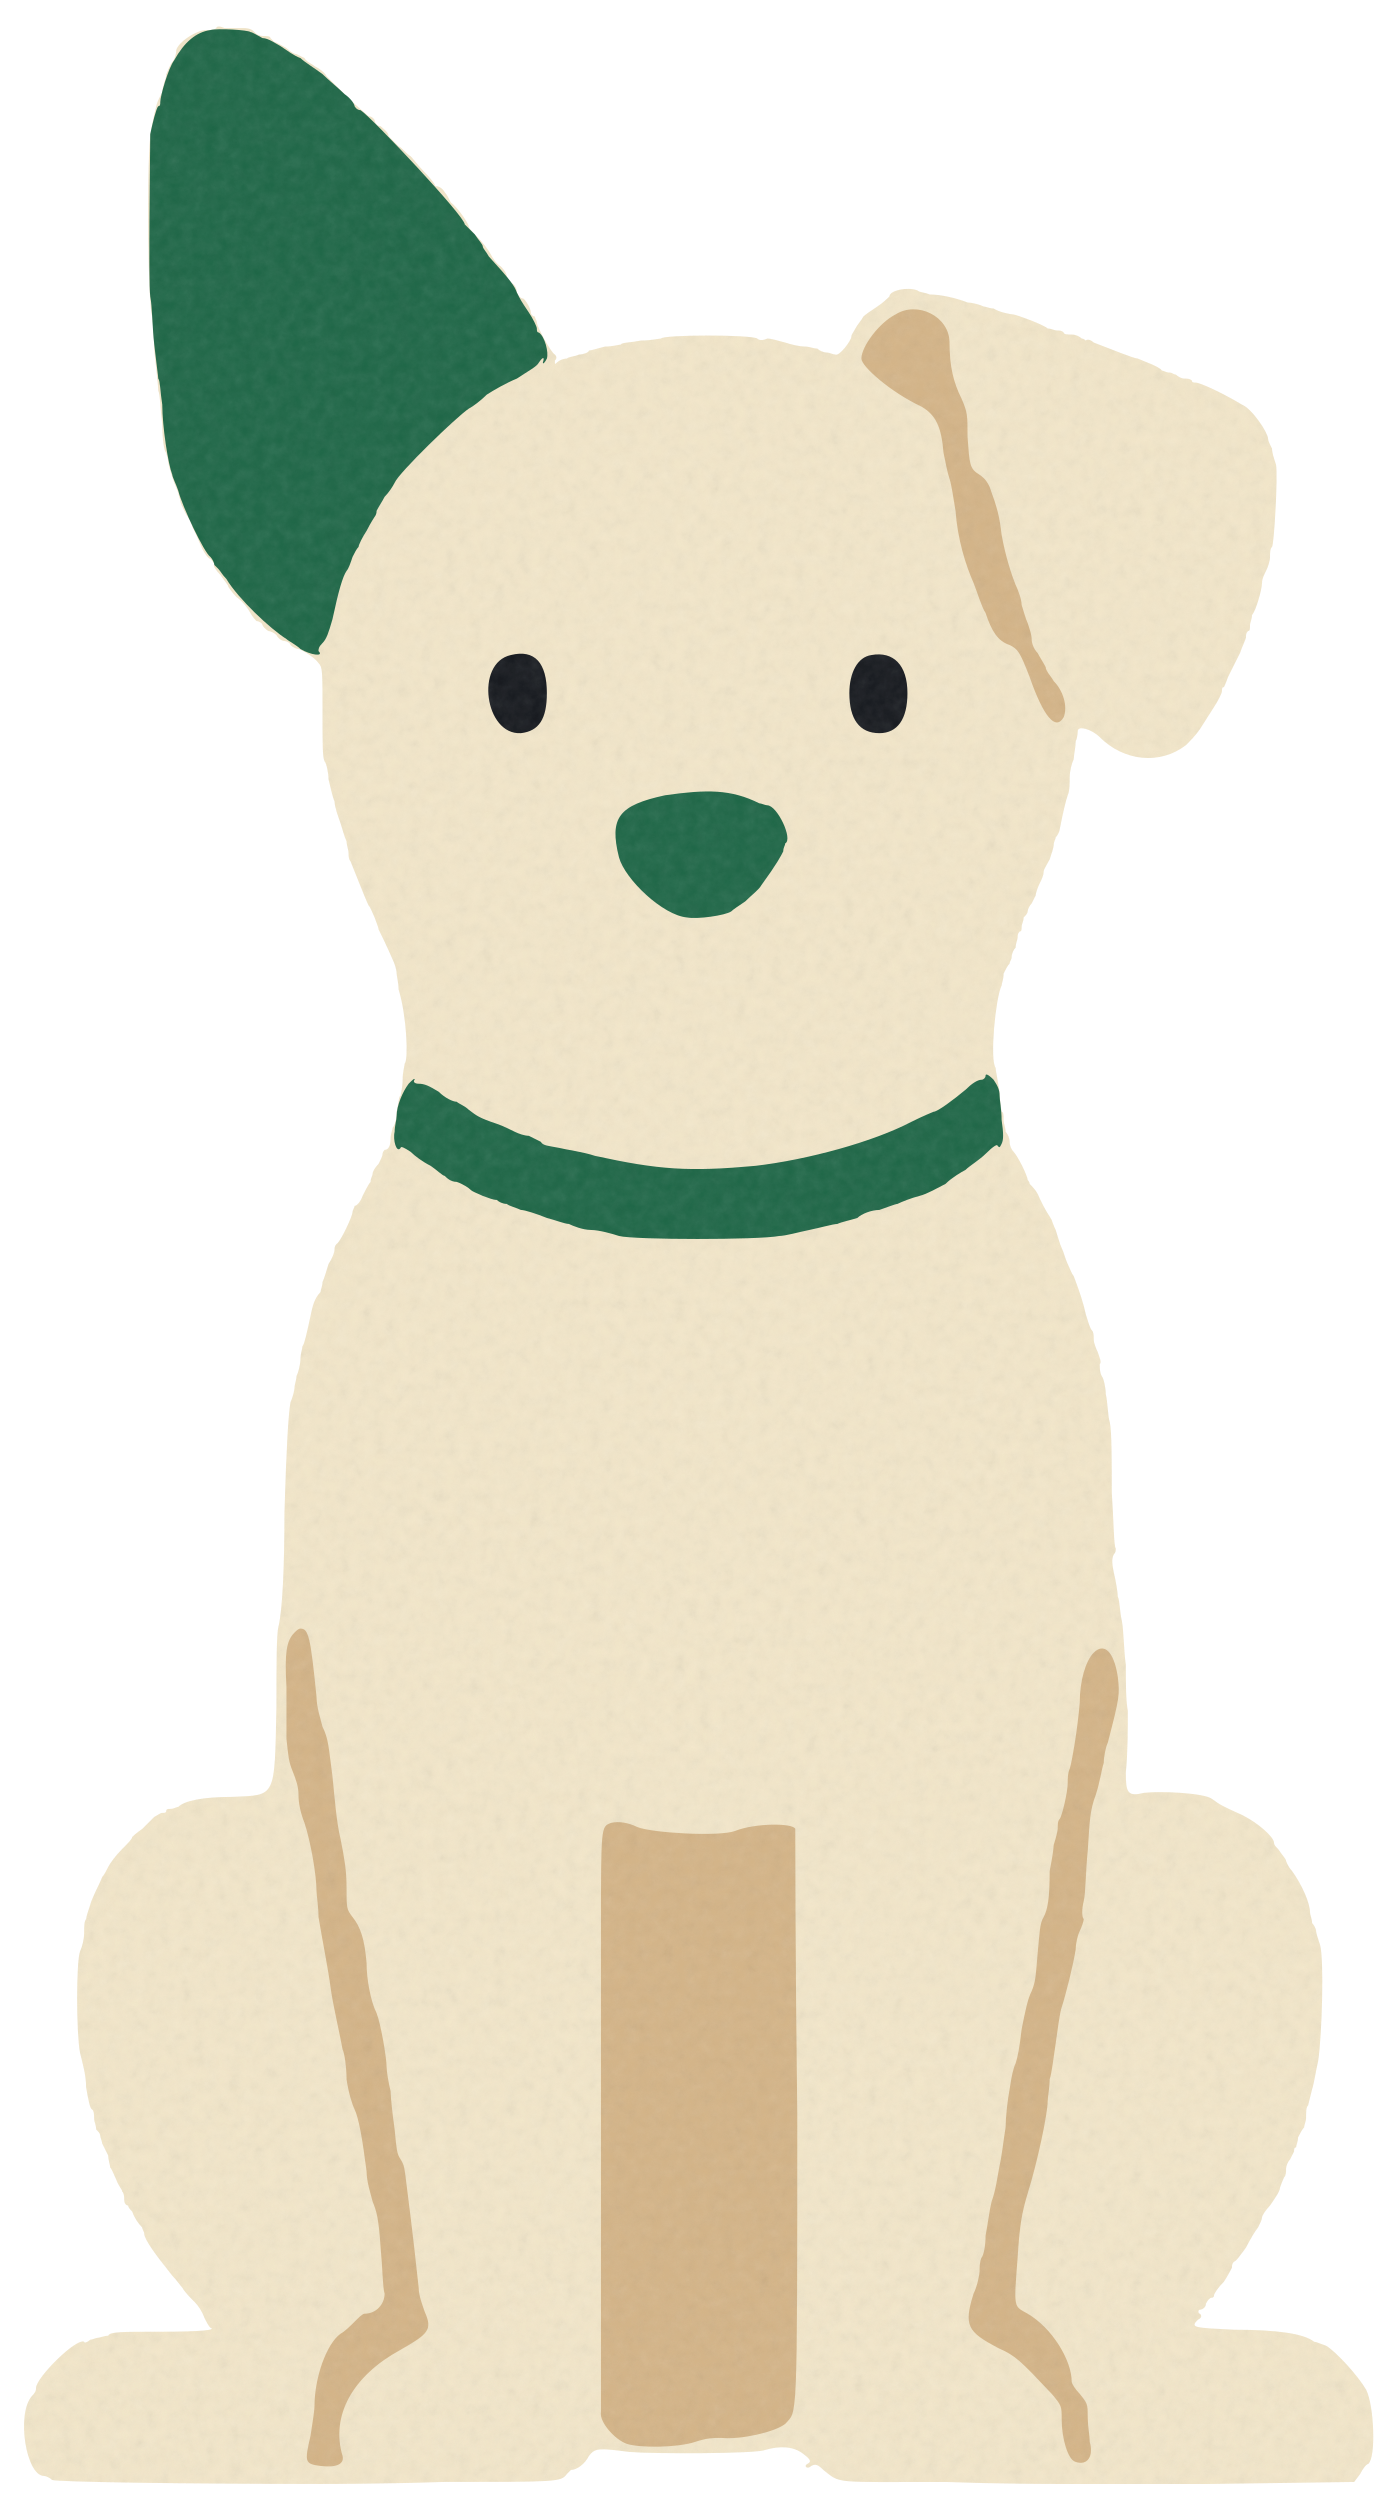
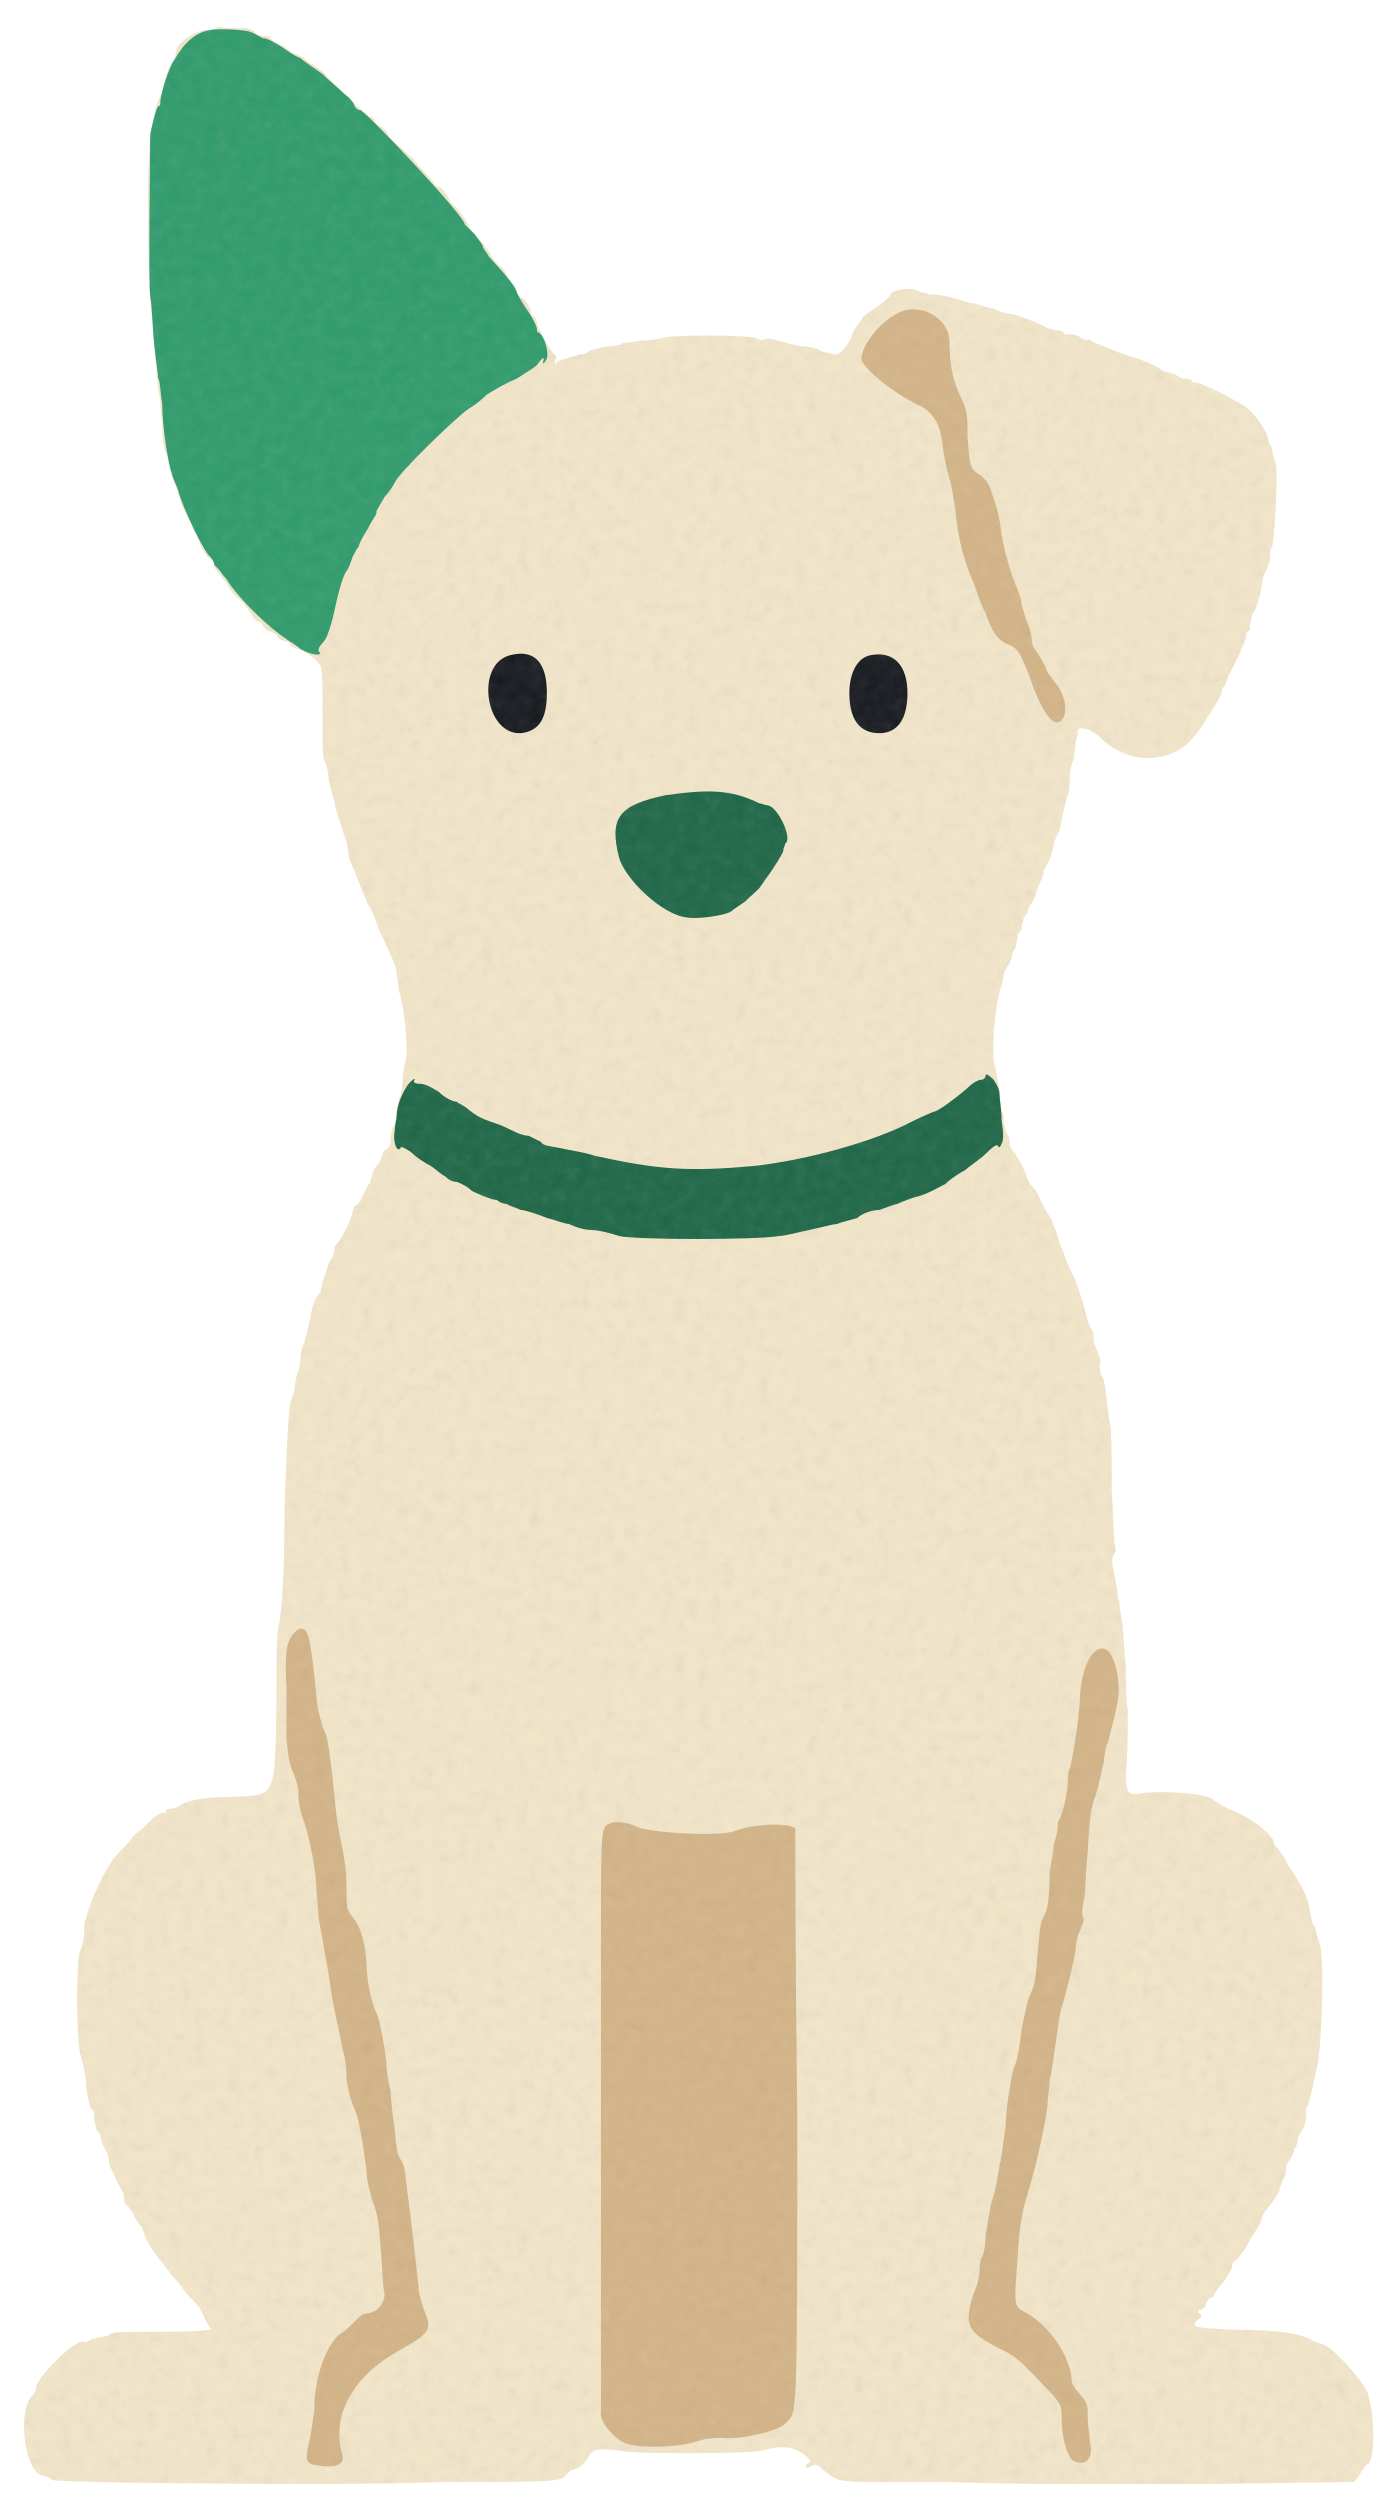
<svg xmlns="http://www.w3.org/2000/svg" viewBox="0 0 231 416" role="img" aria-hidden="true">
  <defs>
    <filter id="g-df">
      <feTurbulence type="fractalNoise" baseFrequency="0.5" numOctaves="4" result="n" />
      <feColorMatrix in="n" type="saturate" values="0" />
      <feComponentTransfer>
        <feFuncA type="linear" slope="0.18" />
      </feComponentTransfer>
      <feComposite in2="SourceGraphic" operator="in" />
    </filter>
    <g id="df">
      <path fill="#f2e6c9" transform="scale(0.333333) translate(0,1248) scale(1,-1)" d="M108 1234 c-1 -1 -3 -1 -5 -1 -5 0 -14 -6 -15 -10 0 -2 -1 -5 -2 -6 -1 -1 -2 -4 -3 -6 0 -2 -1 -4 -1 -4 0 -1 -1 -3 -1 -5 -1 -2 -2 -4 -2 -4 -1 -2 -3 -11 -4 -18 -2 -21 -1 -86 1 -90 0 -1 1 -9 1 -17 1 -9 2 -18 2 -20 1 -2 1 -9 2 -17 0 -7 1 -14 2 -14 0 -1 1 -3 1 -5 1 -4 2 -8 5 -15 0 -1 1 -3 1 -4 0 -1 1 -3 3 -7 1 -1 1 -2 2 -3 0 -1 1 -2 1 -3 1 -2 2 -4 5 -11 1 -2 3 -5 4 -5 1 -1 2 -2 2 -3 -1 0 1 -3 3 -5 2 -3 4 -5 4 -6 0 0 2 -3 4 -5 3 -2 6 -6 7 -8 1 -2 3 -4 3 -4 1 0 3 -1 3 -2 1 -2 3 -3 3 -3 1 0 3 -1 4 -2 1 -2 3 -3 4 -3 1 0 3 -1 3 -2 1 -1 3 -2 4 -2 1 0 8 -4 10 -7 2 -2 2 -4 2 -24 0 -17 0 -23 1 -25 1 -1 2 -6 2 -9 1 -4 2 -9 3 -11 0 -3 2 -8 3 -11 1 -3 2 -7 3 -9 0 -2 1 -4 1 -6 0 -1 0 -3 1 -4 0 0 2 -5 4 -10 2 -5 4 -10 5 -12 1 -1 2 -4 3 -6 1 -3 2 -5 2 -6 1 -2 4 -8 7 -15 1 -2 2 -5 2 -7 0 -1 1 -5 1 -8 4 -13 5 -35 3 -37 0 -1 -1 -4 -1 -8 0 -4 -1 -7 -1 -8 -1 0 -1 -4 -2 -8 0 -4 -1 -7 -2 -8 0 -1 -1 -3 -1 -5 0 -4 -1 -6 -3 -6 0 0 -1 -1 -1 -2 0 -1 -1 -3 -2 -5 -2 -2 -3 -4 -3 -5 0 -1 -1 -2 -1 -4 -1 -1 -3 -5 -4 -7 -1 -3 -3 -5 -4 -5 0 -1 -1 -2 -1 -3 0 -2 -6 -15 -8 -16 -1 -1 -1 -2 -1 -3 0 -1 -1 -4 -3 -7 -1 -3 -2 -7 -3 -9 0 -2 -1 -4 -1 -5 -3 -3 -4 -7 -5 -12 -2 -9 -3 -14 -4 -15 0 -1 -1 -4 -1 -6 0 -3 -1 -7 -2 -9 0 -2 -1 -4 -1 -6 0 -1 -1 -5 -2 -7 -1 -6 -2 -21 -3 -55 0 -27 -1 -49 -3 -57 -1 -4 -1 -19 -1 -40 -1 -46 0 -44 -22 -45 -15 0 -24 -2 -27 -5 -1 0 -2 -1 -4 -1 -1 0 -2 0 -2 -1 0 -1 -1 -1 -2 -1 -1 0 -2 -1 -4 -2 -1 -1 -4 -4 -6 -6 -3 -2 -5 -4 -5 -4 0 -1 -2 -3 -5 -6 -3 -3 -6 -7 -7 -9 -1 -2 -2 -4 -3 -5 -1 -3 -5 -10 -6 -14 -1 -3 -2 -6 -2 -7 -1 -1 -1 -4 -1 -7 0 -3 -1 -7 -2 -9 -2 -5 -2 -41 0 -51 1 -4 3 -11 3 -17 1 -6 2 -11 3 -11 1 -1 1 -3 1 -5 0 -1 1 -3 1 -5 1 -1 2 -2 2 -3 0 -1 1 -3 1 -4 1 -2 2 -4 3 -6 0 -2 1 -5 1 -6 1 -1 2 -4 3 -6 1 -3 3 -5 3 -6 1 -1 1 -3 1 -4 0 -2 1 -3 2 -3 0 -1 1 -2 2 -3 1 -3 3 -6 5 -8 0 -1 1 -2 1 -3 0 -3 6 -11 14 -21 2 -2 4 -5 5 -6 1 -2 4 -5 6 -7 2 -2 4 -5 5 -8 1 -2 2 -4 3 -5 3 -1 -3 -2 -25 -2 -20 0 -25 0 -26 -2 -2 0 -4 -1 -5 -1 -1 0 -3 -1 -4 -1 -1 -1 -3 -2 -3 -1 -4 2 -24 -18 -24 -23 0 -2 -1 -3 -2 -4 -8 -9 -3 -40 6 -40 1 0 3 -1 4 -2 2 -1 67 -2 134 -2 3 0 31 0 61 1 58 0 59 0 62 4 1 1 2 2 2 2 3 0 7 3 9 7 3 4 5 4 20 2 11 -1 64 -1 68 1 7 2 14 2 19 -2 4 -3 4 -4 2 -5 -2 -1 0 -3 2 -1 2 1 3 1 6 -2 9 -7 4 -6 61 -6 28 -1 53 -1 56 -1 2 0 37 0 76 0 l72 1 3 4 c1 2 3 5 4 5 4 3 3 29 -1 37 -4 7 -15 19 -20 22 -3 1 -5 2 -6 2 -5 4 -18 6 -40 6 -20 1 -22 1 -18 5 2 1 2 2 1 3 -1 0 -1 2 0 2 1 0 3 1 3 3 1 2 2 3 3 3 1 0 1 1 1 1 0 1 2 4 5 7 2 3 4 7 4 7 0 1 0 2 1 3 1 0 3 3 6 7 2 4 5 9 6 10 1 2 2 4 2 5 0 1 2 4 4 6 2 3 5 7 5 9 1 3 2 5 2 5 1 1 1 3 1 4 0 2 1 4 2 5 1 2 2 4 2 4 0 1 0 2 1 2 0 1 1 3 1 5 1 2 2 4 3 5 0 1 1 3 1 5 0 3 0 5 1 6 0 0 1 4 2 8 1 3 2 10 3 14 2 13 3 51 1 58 -1 3 -2 6 -2 7 0 1 -1 3 -2 4 0 2 -1 4 -1 5 0 5 -4 14 -9 21 -2 2 -3 5 -3 5 0 1 -2 3 -4 6 -1 1 -2 2 -2 3 0 3 -8 10 -16 14 -9 4 -11 5 -15 8 -4 3 -26 4 -34 3 -8 -2 -9 0 -9 10 1 10 1 21 1 31 -1 5 -1 15 -1 23 -1 7 -1 17 -2 22 -1 4 -1 10 -2 12 0 2 -1 8 -2 12 -1 5 -1 7 0 9 1 1 1 2 1 3 -1 1 -1 13 -2 28 0 15 0 31 -1 35 -1 3 -1 10 -2 14 0 3 -1 8 -2 9 -1 2 -1 4 -1 6 1 1 0 3 -1 6 -1 2 -2 5 -2 6 0 2 0 4 -1 5 -1 1 -2 5 -3 8 -1 5 -3 11 -6 19 -1 1 -2 4 -3 6 -1 2 -2 6 -3 8 -1 2 -2 6 -3 9 -1 2 -2 5 -2 5 -1 2 -3 4 -7 13 -1 2 -3 4 -4 5 0 1 -1 2 -1 2 0 2 -5 12 -7 14 -1 1 -2 3 -2 5 0 2 -1 4 -2 5 0 2 -1 4 -1 6 0 2 0 4 -1 4 0 1 -1 5 -1 10 -1 6 -2 11 -2 12 -3 4 0 35 3 41 0 1 1 3 1 6 1 2 2 4 3 5 0 1 1 2 1 3 0 2 1 4 2 5 0 2 1 4 1 5 0 1 0 2 1 3 1 0 1 1 1 2 0 2 1 3 1 5 1 1 2 2 2 3 0 1 1 3 2 4 1 2 2 4 2 4 0 1 1 4 2 6 1 2 2 4 2 6 0 1 2 4 3 6 1 3 2 6 2 7 0 2 1 3 1 4 1 1 2 3 2 4 2 10 3 14 4 17 1 2 1 6 1 9 0 3 1 7 2 9 0 2 1 6 1 9 1 2 1 5 1 5 0 3 7 1 11 -3 12 -12 30 -14 43 -4 2 2 5 5 7 8 2 3 5 8 7 11 2 3 4 7 4 8 0 1 0 2 1 2 0 0 1 2 2 5 1 2 4 8 6 12 1 3 3 7 3 8 0 1 0 2 1 3 1 0 1 1 1 3 0 1 1 3 1 5 2 2 5 13 5 16 0 2 1 4 2 6 1 2 2 5 2 7 0 2 0 4 1 5 1 1 3 35 2 41 -1 3 -2 6 -2 8 -1 2 -2 4 -2 5 0 3 -8 15 -13 17 -10 6 -21 11 -23 11 -1 0 -2 0 -2 1 -1 1 -2 1 -4 1 -1 0 -3 1 -4 2 -1 0 -2 1 -3 1 -2 0 -3 1 -4 1 -1 2 -10 5 -12 6 -2 0 -14 5 -22 8 -1 1 -3 2 -4 1 0 0 -1 1 -2 1 -1 1 -3 2 -5 2 -2 0 -4 0 -4 1 -1 1 -2 1 -3 1 -2 0 -3 1 -5 1 -2 2 -16 7 -17 7 -1 0 -7 1 -10 3 -2 0 -4 1 -5 1 -2 1 -6 2 -8 2 -5 2 -13 4 -19 4 -2 1 -5 1 -6 2 -5 2 -14 0 -14 -3 -1 -1 -3 -3 -6 -5 -3 -2 -6 -4 -7 -5 -1 -2 -3 -4 -4 -6 -1 -2 -2 -3 -2 -4 0 -2 -6 -10 -8 -9 -1 0 -3 1 -4 1 -2 0 -4 1 -5 2 -2 0 -4 1 -6 1 -3 0 -7 1 -10 2 -4 1 -7 2 -9 2 -2 -1 -4 -1 -5 0 -3 2 -47 2 -48 0 -1 0 -5 -1 -10 -1 -5 -1 -10 -1 -10 -2 -1 0 -4 -1 -8 -1 -4 -1 -7 -2 -8 -2 0 -1 -3 -2 -5 -2 -2 -1 -5 -1 -6 -2 -2 0 -4 -1 -5 -2 -1 -1 -1 -1 -1 1 1 1 1 2 0 3 -2 1 -9 14 -9 16 0 1 -1 2 -1 3 -1 0 -2 1 -2 2 0 2 -3 7 -4 7 -1 0 -2 1 -3 3 0 2 -1 4 -3 5 -1 1 -2 3 -2 3 0 1 -1 3 -3 5 -2 1 -4 4 -5 6 -1 2 -4 6 -7 9 -2 2 -4 4 -4 5 0 1 -5 9 -9 12 -1 2 -2 4 -3 5 -1 2 -3 3 -4 3 0 0 -1 0 -1 1 0 0 -2 3 -5 6 -3 3 -6 7 -7 8 -2 1 -4 4 -6 5 -1 1 -4 4 -5 5 0 2 -3 4 -4 5 -2 0 -3 2 -3 3 0 0 -1 2 -3 2 -1 1 -6 5 -10 9 -4 4 -9 9 -11 11 -1 2 -4 4 -6 5 -1 1 -4 2 -5 4 -2 1 -4 2 -4 2 -1 0 -3 1 -5 3 -2 1 -5 3 -6 3 -1 1 -2 2 -2 2 0 1 -2 1 -3 1 -3 0 -4 1 -5 2 -1 1 -2 2 -6 2 -2 0 -6 0 -9 0 -2 1 -4 1 -4 0z" />
      <path fill="#d4b487" transform="scale(0.333333) translate(0,1248) scale(1,-1)" d="M447 1091 c-8 -4 -17 -16 -17 -22 0 -4 15 -17 30 -24 7 -4 10 -10 11 -23 1 -5 2 -10 3 -13 1 -3 2 -10 3 -16 1 -14 5 -27 9 -36 2 -5 4 -12 6 -15 3 -9 6 -14 12 -16 4 -2 5 -3 10 -16 7 -20 13 -27 17 -20 2 5 0 13 -5 18 -1 2 -4 5 -4 7 -1 2 -3 5 -4 7 -2 2 -3 5 -3 7 0 2 -1 5 -2 8 -1 2 -2 6 -3 9 0 3 -2 8 -3 10 -2 5 -5 14 -7 25 -1 9 -2 13 -6 24 -1 2 -2 4 -5 6 -5 3 -5 5 -6 19 0 11 0 12 -3 19 -4 8 -6 16 -6 28 0 13 -16 21 -27 14z M147 433 c-4 -4 -5 -10 -4 -27 0 -8 0 -20 0 -26 1 -9 1 -11 3 -16 2 -5 3 -8 3 -12 0 -4 1 -9 3 -14 3 -9 6 -26 6 -34 0 -2 1 -8 1 -13 2 -12 5 -27 6 -35 1 -8 5 -25 6 -31 1 -2 2 -9 2 -15 1 -7 3 -13 4 -15 2 -4 4 -15 6 -31 0 -5 2 -11 3 -15 2 -5 3 -8 4 -23 1 -10 1 -20 2 -23 0 -5 -4 -10 -10 -10 -1 0 -3 -2 -5 -4 -2 -2 -5 -5 -7 -6 -7 -5 -13 -22 -13 -36 0 -2 -1 -9 -2 -15 -3 -13 -3 -14 5 -15 8 -1 12 1 11 5 -6 20 5 40 29 53 14 8 16 10 12 19 -1 3 -3 8 -3 12 -3 28 -5 43 -6 51 -1 8 -1 10 -3 13 -2 3 -2 5 -3 15 -1 7 -2 16 -2 19 -1 4 -2 10 -2 12 0 5 -3 22 -5 27 -3 6 -5 17 -5 25 -1 12 -3 18 -7 23 -3 4 -3 4 -3 15 0 8 -1 14 -3 24 -2 8 -3 21 -4 31 -2 15 -2 19 -5 25 -1 4 -3 10 -3 15 -3 30 -4 34 -8 34 -1 0 -2 -1 -3 -2z M546 423 c-4 -4 -7 -14 -7 -25 -1 -13 -4 -30 -5 -33 -1 -2 -1 -5 -1 -7 0 -5 -3 -17 -4 -18 -1 -1 -1 -3 -1 -5 0 -1 -1 -5 -2 -8 0 -2 -1 -8 -2 -13 0 -14 -1 -19 -3 -23 -2 -3 -2 -8 -3 -18 -1 -12 -1 -14 -3 -19 -2 -4 -3 -9 -5 -19 -1 -9 -2 -14 -3 -17 -1 -2 -2 -6 -3 -13 -1 -5 -2 -14 -2 -19 -1 -6 -2 -15 -3 -19 -1 -5 -2 -13 -4 -18 -1 -4 -2 -12 -3 -17 0 -5 -1 -10 -2 -11 -1 -2 -1 -5 -1 -7 0 -1 -1 -7 -3 -11 -5 -16 -3 -19 12 -27 9 -4 11 -6 27 -23 5 -6 5 -6 5 -13 0 -9 3 -20 7 -21 6 -2 9 3 7 10 0 3 -1 8 -1 12 0 7 0 7 -4 12 -2 2 -4 5 -4 6 0 11 -10 27 -22 34 -7 4 -7 2 -5 28 1 16 2 22 5 32 5 16 10 40 10 46 0 2 1 7 1 11 1 3 2 11 3 18 1 7 2 15 3 18 2 6 6 22 7 29 0 3 1 7 2 9 1 2 2 5 2 6 -1 1 -1 5 0 9 1 4 1 16 2 25 1 15 1 20 4 28 2 6 3 13 4 16 0 3 1 8 2 10 6 23 6 24 5 33 -2 13 -7 17 -12 12z M305 338 c-5 -2 -5 -1 -5 -54 0 -90 0 -235 0 -240 -1 -5 7 -14 13 -16 6 -2 25 -2 34 1 6 2 9 2 13 2 10 -1 27 3 32 7 6 7 6 -4 6 154 -1 78 -1 143 -1 143 -1 3 -20 3 -30 -1 -8 -3 -42 -1 -49 2 -4 2 -9 3 -13 2z" />
-       <path fill="#1d6646" transform="scale(0.333333) translate(0,1248) scale(1,-1)" d="M105 1233 c-7 -1 -13 -6 -18 -15 -3 -4 -7 -18 -7 -21 0 -1 0 -2 -1 -2 -1 -1 -3 -9 -4 -14 0 -9 -1 -73 0 -81 1 -5 1 -15 2 -24 1 -9 2 -16 2 -17 1 -1 1 -7 2 -13 0 -11 3 -30 5 -35 0 -1 2 -5 3 -8 2 -8 13 -31 16 -33 1 -1 2 -3 2 -4 0 0 1 -1 2 -2 1 -1 2 -3 4 -5 6 -10 22 -25 30 -30 1 -1 5 -3 7 -5 5 -3 12 -4 9 -1 0 1 0 2 2 4 2 2 3 5 5 12 3 14 5 21 7 24 1 1 2 4 3 7 1 2 2 4 3 5 0 1 2 5 4 8 2 4 4 7 4 7 0 0 1 1 1 3 1 2 3 5 4 7 2 2 4 5 5 7 2 5 31 33 37 37 2 1 6 4 9 7 3 2 10 6 15 8 6 4 10 6 11 8 2 3 3 3 2 0 0 -1 1 0 2 2 1 3 -1 11 -4 13 -1 0 -1 1 -1 2 0 1 -2 5 -4 8 -4 6 -4 6 -6 10 -1 3 -3 6 -14 18 -1 2 -3 4 -3 5 0 1 -2 3 -4 6 -3 3 -5 5 -5 5 0 4 -46 53 -52 57 -2 0 -3 2 -3 2 0 1 -2 4 -5 6 -3 3 -8 7 -11 10 -4 3 -9 6 -11 8 -3 1 -7 4 -10 6 -2 1 -6 4 -9 4 -2 1 -5 3 -6 3 -1 1 -16 2 -20 1z M332 851 c-23 -5 -28 -11 -23 -31 3 -11 22 -29 34 -30 5 -1 19 1 22 3 1 1 4 3 7 5 3 3 7 6 8 8 8 11 10 15 11 17 0 2 1 3 1 4 4 2 -4 19 -9 19 -1 0 -3 1 -4 1 -14 7 -26 7 -47 4z M492 711 c0 -1 -1 -2 -2 -2 -2 0 -5 -2 -8 -5 -6 -5 -14 -11 -16 -11 0 0 -5 -2 -11 -5 -19 -10 -52 -19 -78 -22 -33 -3 -48 -2 -80 5 -6 2 -14 3 -18 4 -5 1 -8 1 -9 3 -2 1 -4 2 -6 3 -2 0 -5 1 -7 2 -2 1 -6 3 -9 4 -9 3 -10 4 -14 7 -2 2 -5 3 -6 4 -2 0 -6 2 -9 5 -5 3 -7 4 -10 4 -2 0 -3 1 -2 2 0 1 -1 0 -3 -2 -3 -4 -6 -11 -6 -16 0 -2 -1 -5 -1 -8 -1 -4 1 -11 3 -8 0 1 2 0 5 -2 2 -2 6 -5 10 -7 3 -2 6 -5 7 -5 1 -1 3 -3 6 -3 3 -1 6 -3 7 -4 1 -1 4 -2 6 -3 3 -1 5 -2 7 -2 1 -1 3 -2 5 -2 1 -1 5 -2 7 -3 2 0 8 -2 13 -4 4 -1 9 -3 11 -3 2 -1 7 -3 11 -3 4 0 11 -2 14 -3 8 -2 70 -2 80 0 3 0 10 2 15 3 5 1 12 3 14 3 2 1 7 2 10 3 2 2 7 4 11 4 3 1 8 3 9 3 2 1 7 3 11 4 4 1 9 4 13 6 3 3 8 6 10 7 2 2 7 5 10 8 4 4 6 5 6 4 1 -1 1 -1 2 1 1 2 1 5 0 12 0 5 -1 10 -1 12 0 3 -1 5 -3 8 -3 3 -4 3 -4 2z" />
+       <path fill="#2e9b6b" transform="scale(0.333333) translate(0,1248) scale(1,-1)" d="M105 1233 c-7 -1 -13 -6 -18 -15 -3 -4 -7 -18 -7 -21 0 -1 0 -2 -1 -2 -1 -1 -3 -9 -4 -14 0 -9 -1 -73 0 -81 1 -5 1 -15 2 -24 1 -9 2 -16 2 -17 1 -1 1 -7 2 -13 0 -11 3 -30 5 -35 0 -1 2 -5 3 -8 2 -8 13 -31 16 -33 1 -1 2 -3 2 -4 0 0 1 -1 2 -2 1 -1 2 -3 4 -5 6 -10 22 -25 30 -30 1 -1 5 -3 7 -5 5 -3 12 -4 9 -1 0 1 0 2 2 4 2 2 3 5 5 12 3 14 5 21 7 24 1 1 2 4 3 7 1 2 2 4 3 5 0 1 2 5 4 8 2 4 4 7 4 7 0 0 1 1 1 3 1 2 3 5 4 7 2 2 4 5 5 7 2 5 31 33 37 37 2 1 6 4 9 7 3 2 10 6 15 8 6 4 10 6 11 8 2 3 3 3 2 0 0 -1 1 0 2 2 1 3 -1 11 -4 13 -1 0 -1 1 -1 2 0 1 -2 5 -4 8 -4 6 -4 6 -6 10 -1 3 -3 6 -14 18 -1 2 -3 4 -3 5 0 1 -2 3 -4 6 -3 3 -5 5 -5 5 0 4 -46 53 -52 57 -2 0 -3 2 -3 2 0 1 -2 4 -5 6 -3 3 -8 7 -11 10 -4 3 -9 6 -11 8 -3 1 -7 4 -10 6 -2 1 -6 4 -9 4 -2 1 -5 3 -6 3 -1 1 -16 2 -20 1z" />
+       <path fill="#1d6646" transform="scale(0.333333) translate(0,1248) scale(1,-1)" d="M332 851 c-23 -5 -28 -11 -23 -31 3 -11 22 -29 34 -30 5 -1 19 1 22 3 1 1 4 3 7 5 3 3 7 6 8 8 8 11 10 15 11 17 0 2 1 3 1 4 4 2 -4 19 -9 19 -1 0 -3 1 -4 1 -14 7 -26 7 -47 4z M492 711 c0 -1 -1 -2 -2 -2 -2 0 -5 -2 -8 -5 -6 -5 -14 -11 -16 -11 0 0 -5 -2 -11 -5 -19 -10 -52 -19 -78 -22 -33 -3 -48 -2 -80 5 -6 2 -14 3 -18 4 -5 1 -8 1 -9 3 -2 1 -4 2 -6 3 -2 0 -5 1 -7 2 -2 1 -6 3 -9 4 -9 3 -10 4 -14 7 -2 2 -5 3 -6 4 -2 0 -6 2 -9 5 -5 3 -7 4 -10 4 -2 0 -3 1 -2 2 0 1 -1 0 -3 -2 -3 -4 -6 -11 -6 -16 0 -2 -1 -5 -1 -8 -1 -4 1 -11 3 -8 0 1 2 0 5 -2 2 -2 6 -5 10 -7 3 -2 6 -5 7 -5 1 -1 3 -3 6 -3 3 -1 6 -3 7 -4 1 -1 4 -2 6 -3 3 -1 5 -2 7 -2 1 -1 3 -2 5 -2 1 -1 5 -2 7 -3 2 0 8 -2 13 -4 4 -1 9 -3 11 -3 2 -1 7 -3 11 -3 4 0 11 -2 14 -3 8 -2 70 -2 80 0 3 0 10 2 15 3 5 1 12 3 14 3 2 1 7 2 10 3 2 2 7 4 11 4 3 1 8 3 9 3 2 1 7 3 11 4 4 1 9 4 13 6 3 3 8 6 10 7 2 2 7 5 10 8 4 4 6 5 6 4 1 -1 1 -1 2 1 1 2 1 5 0 12 0 5 -1 10 -1 12 0 3 -1 5 -3 8 -3 3 -4 3 -4 2z" />
      <path fill="#15181d" transform="scale(0.333333) translate(0,1248) scale(1,-1)" d="M255 921 c-18 -4 -13 -40 5 -39 9 1 13 7 13 20 0 15 -6 22 -18 19z M435 921 c-7 -1 -11 -9 -11 -19 0 -13 5 -20 15 -20 9 0 14 7 14 20 0 14 -7 21 -18 19z" />
    </g>
  </defs>
  <use href="#df" />
  <use href="#df" filter="url(#g-df)" opacity="0.7" />
</svg>
